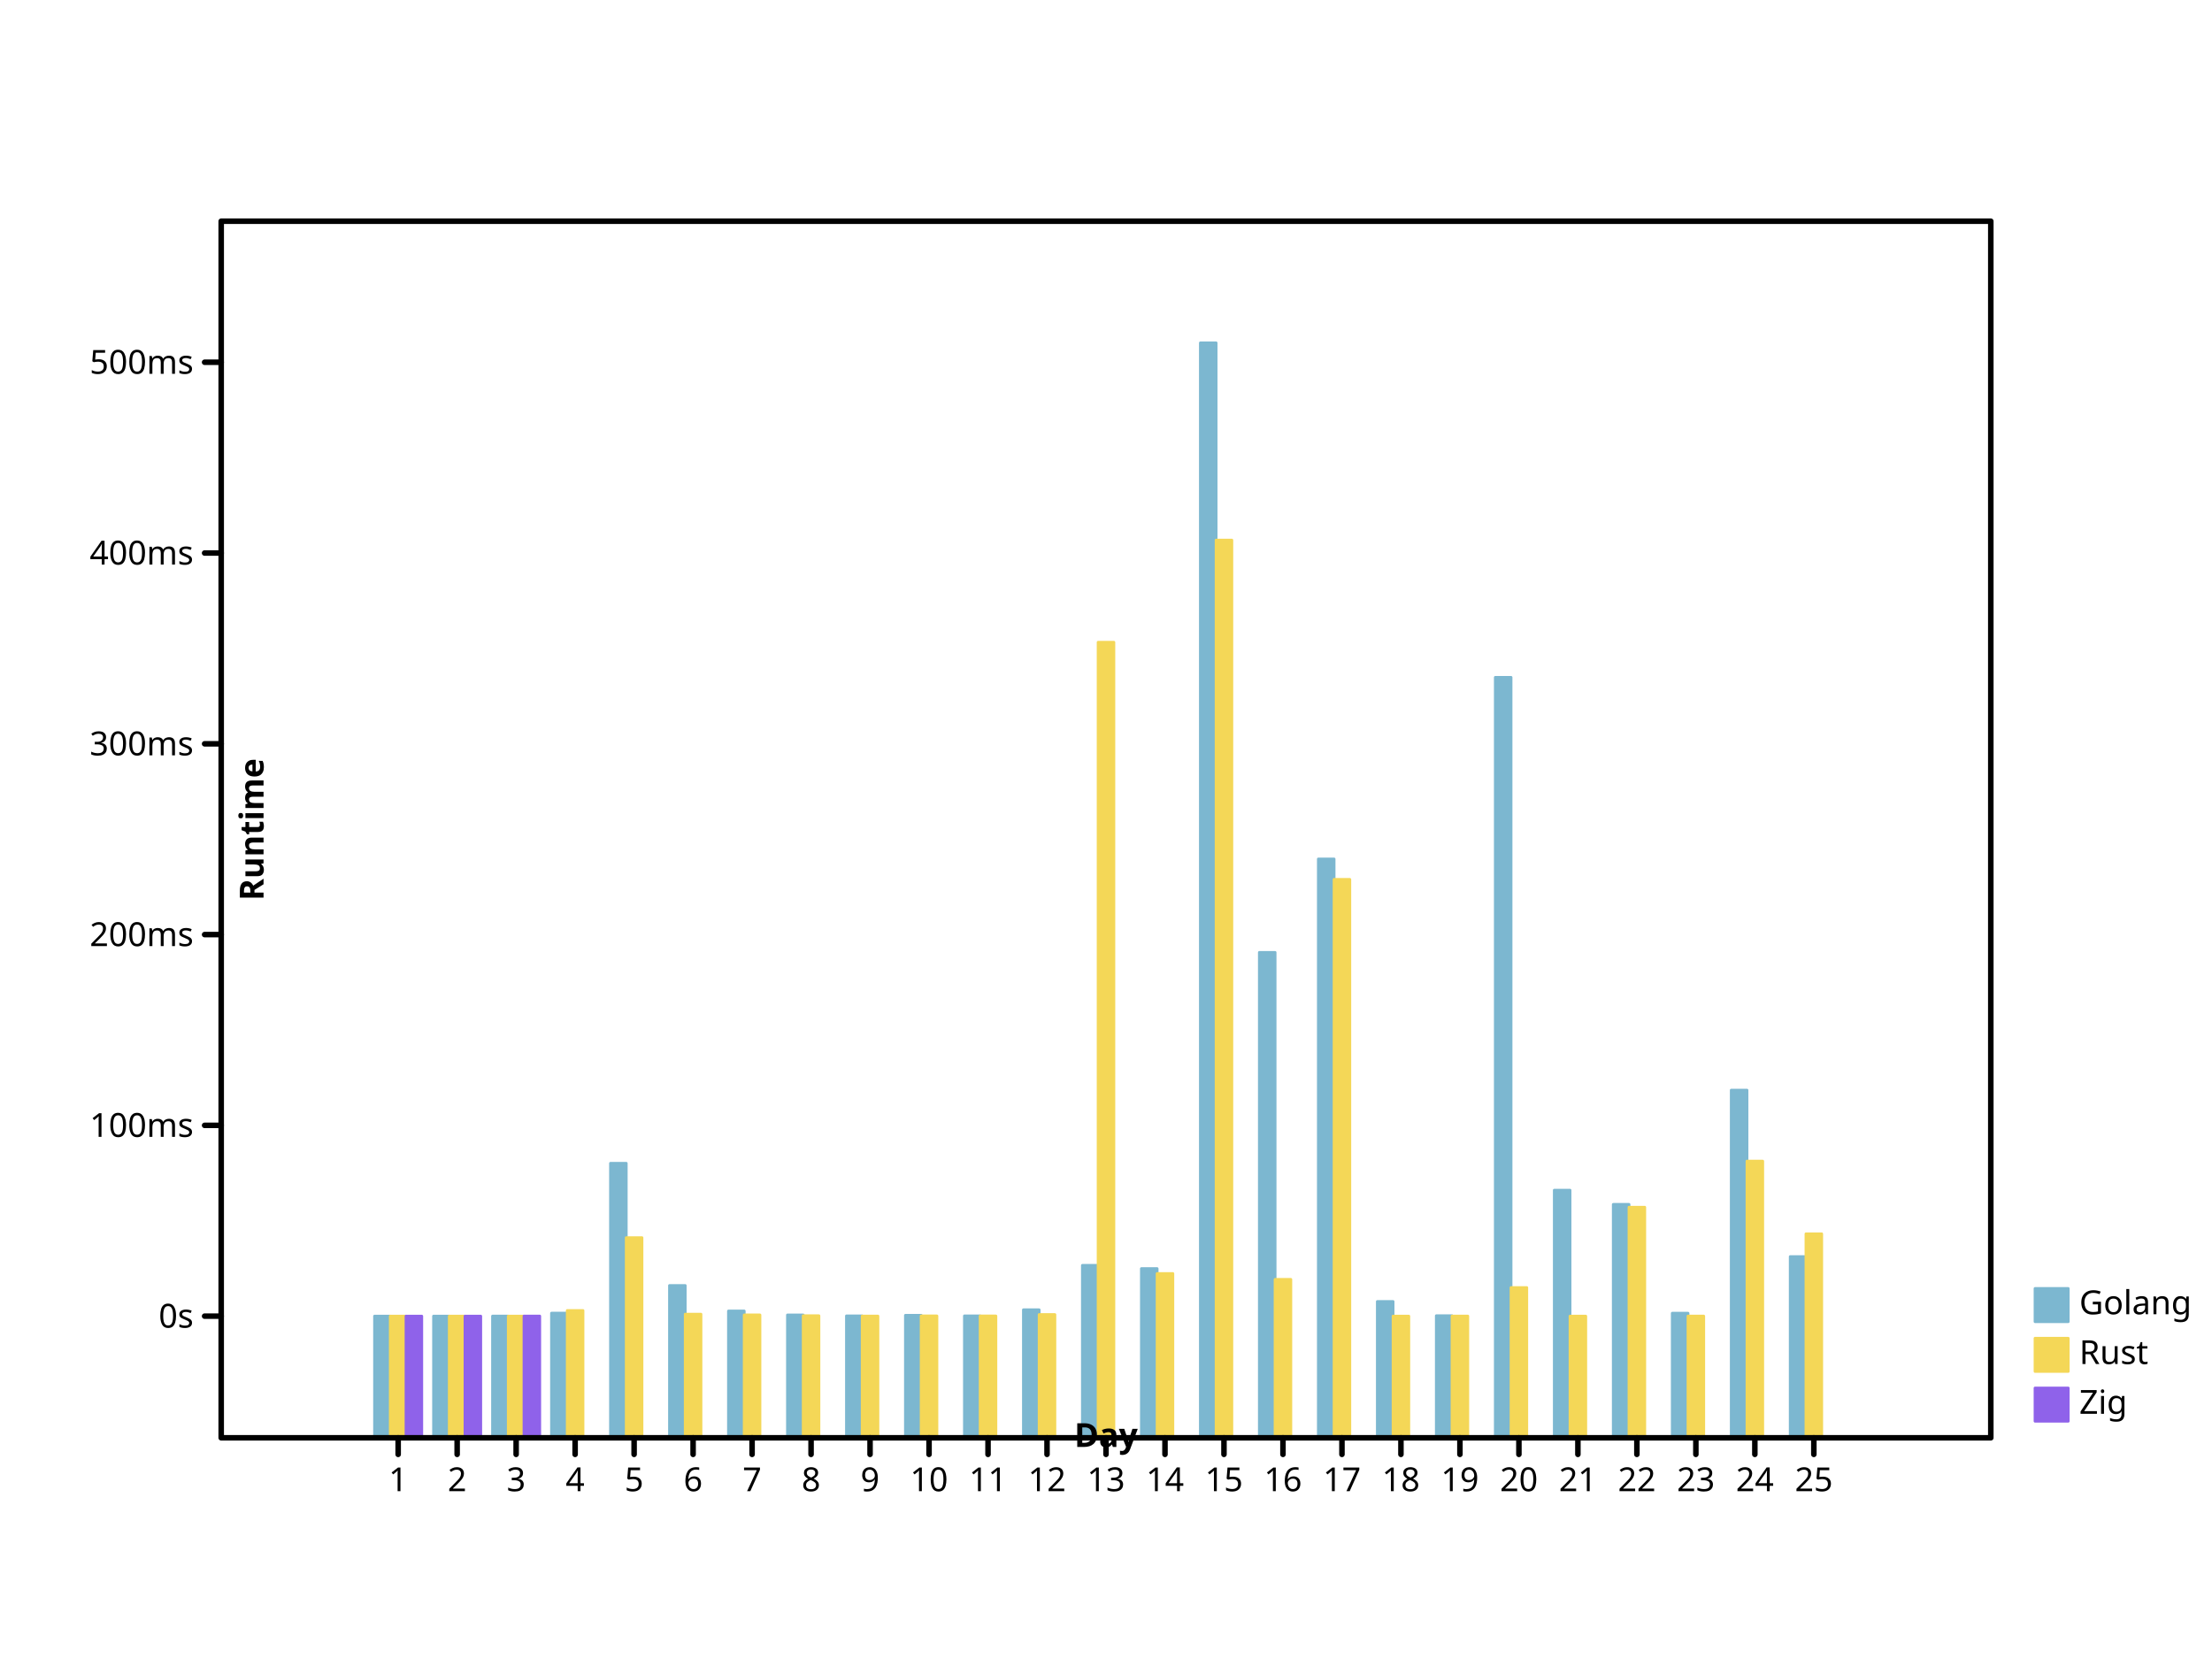
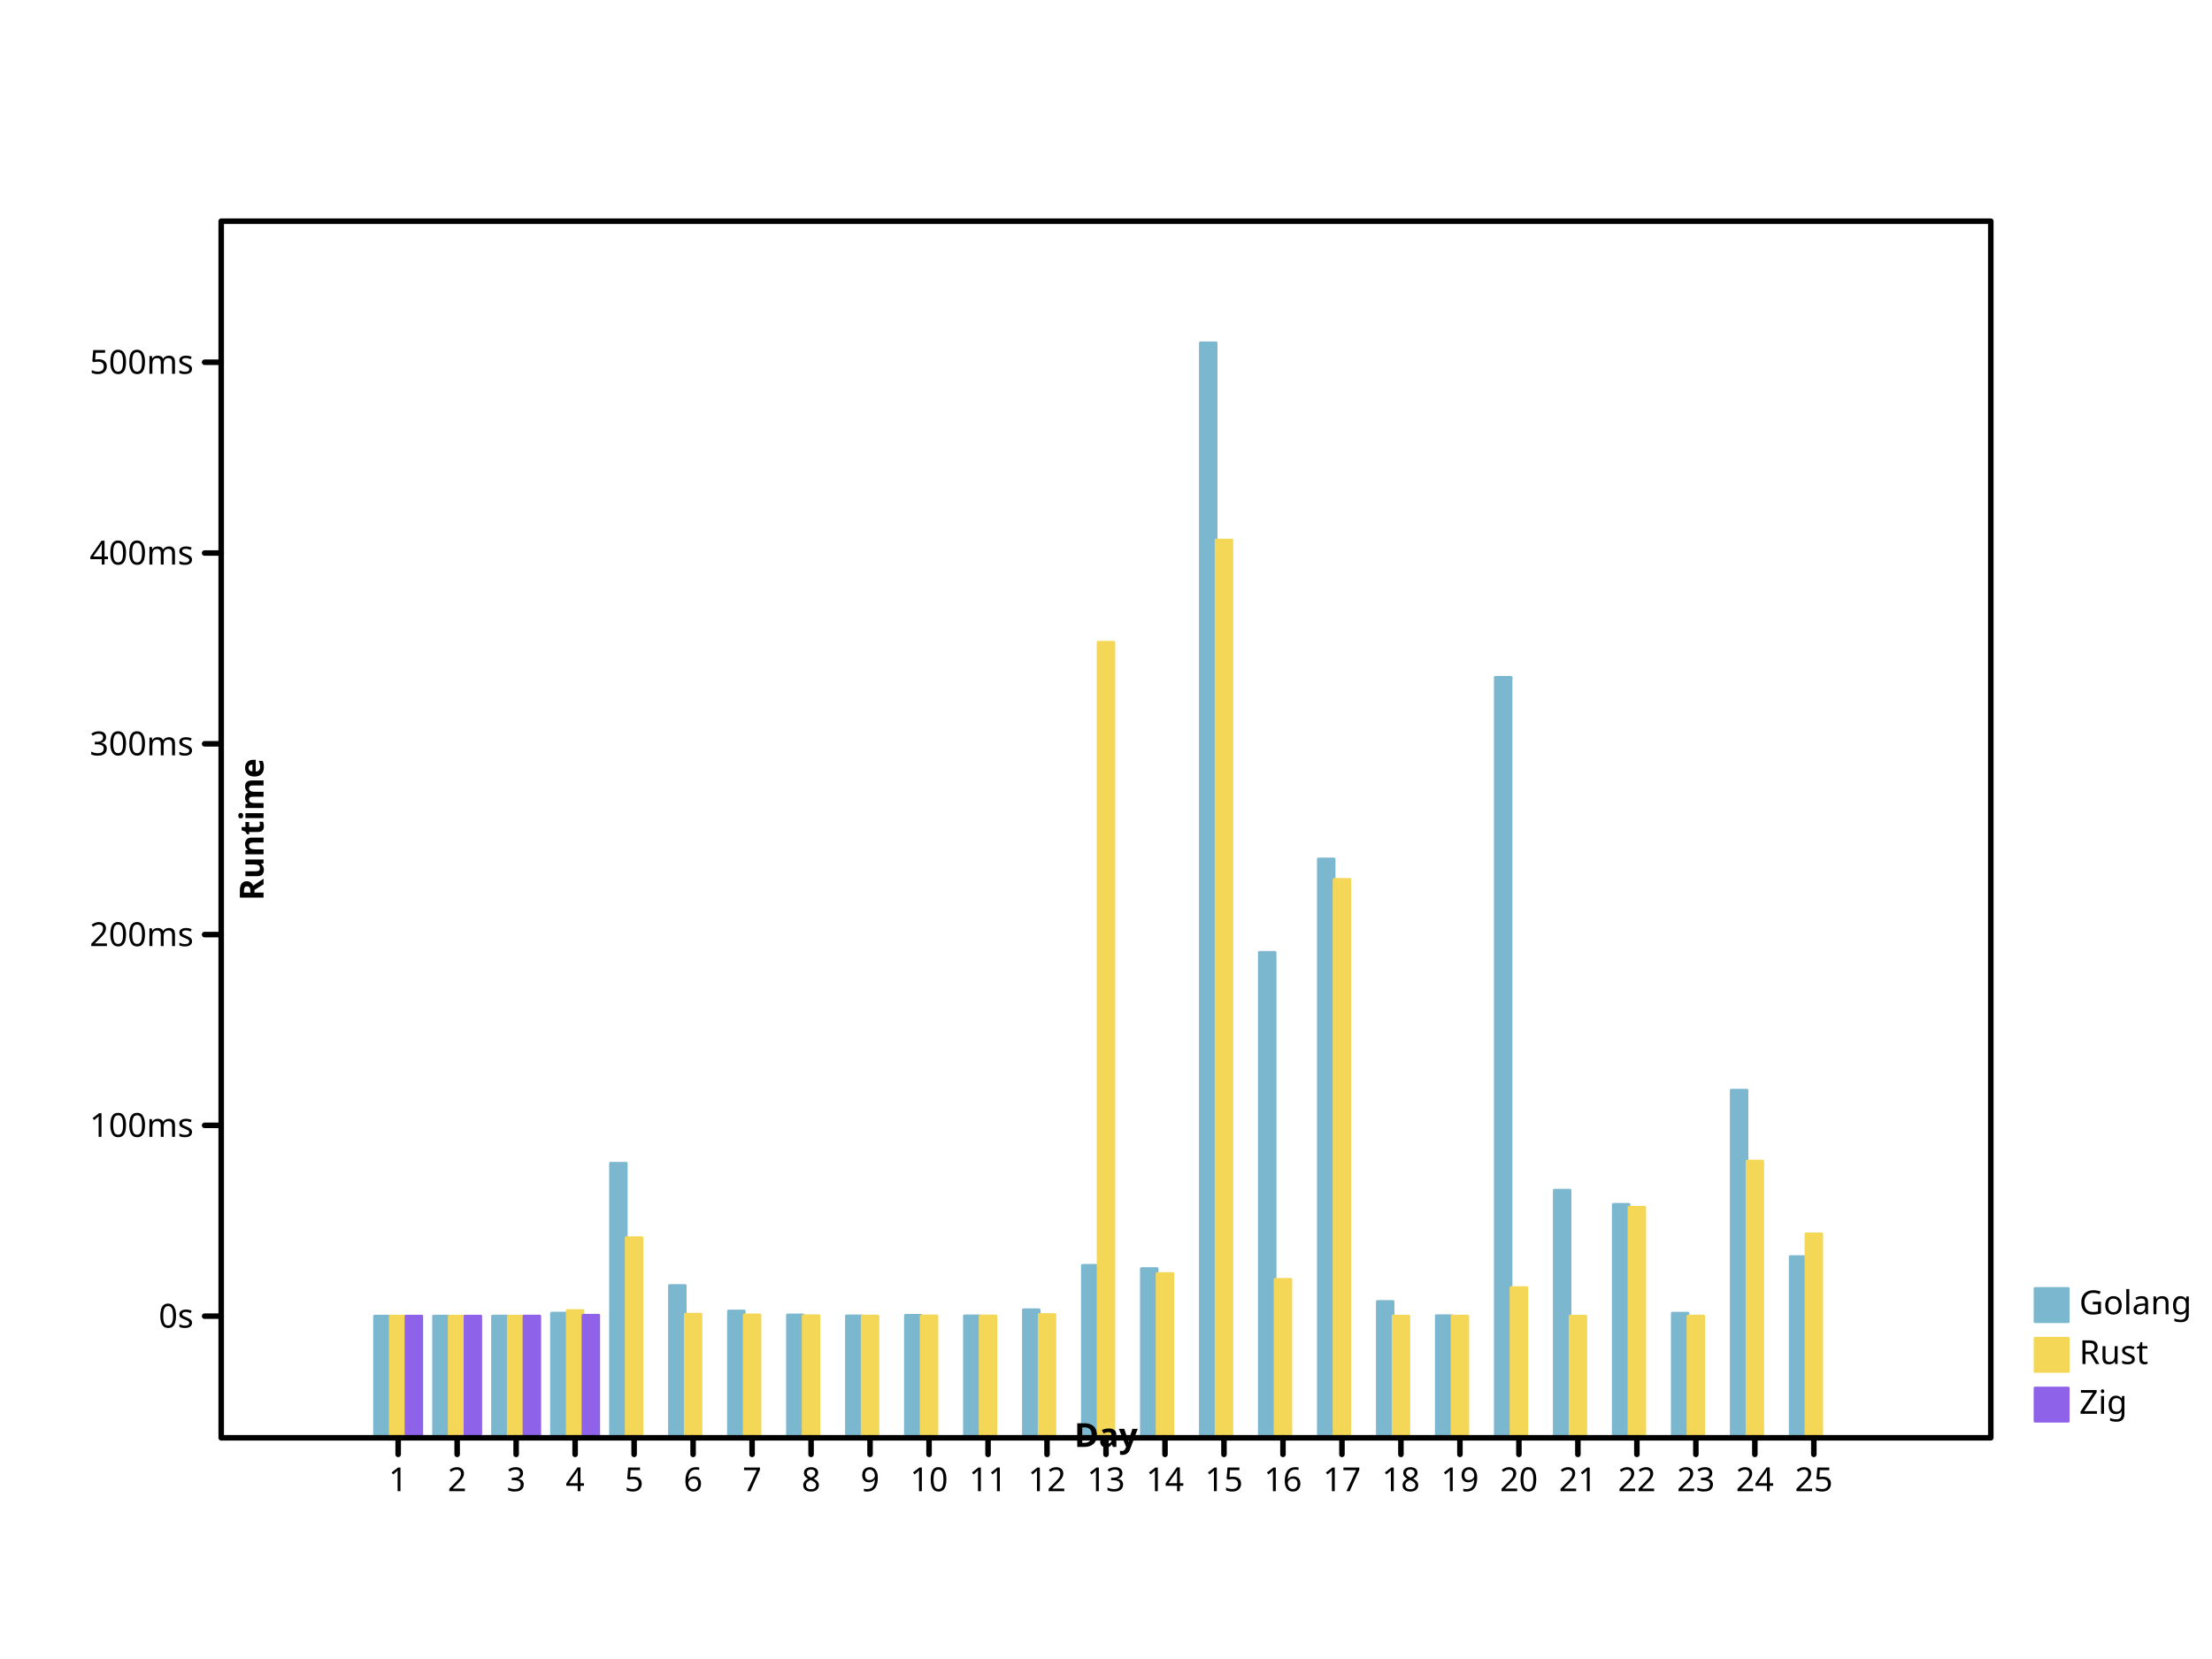
- <svg xmlns="http://www.w3.org/2000/svg" width="800" height="600" viewbox="0 0 800 600" preserveAspectRatio="xMidYMid meet">
+ <svg xmlns="http://www.w3.org/2000/svg" preserveAspectRatio="xMidYMid meet" width="800" height="600" viewbox="0 0 800 600">
  <defs>
-     <marker refX="5" refY="5" markerUnits="userSpaceOnUse" markerWidth="2%" markerHeight="2%" id="circle" viewBox="0 0 10 10 ">
-       <circle cy="5" r="3" fill="none" stroke="black" cx="5" />
+     <marker id="circle" viewBox="0 0 10 10 " refX="5" refY="5" markerUnits="userSpaceOnUse" markerWidth="2%" markerHeight="2%">
+       <circle fill="none" stroke="black" cx="5" cy="5" r="3" />
    </marker>
-     <marker id="filled-circle" viewBox="0 0 10 10 " refX="5" refY="5" markerUnits="userSpaceOnUse" markerWidth="2%" markerHeight="2%">
-       <circle fill="black" stroke="none" cx="5" cy="5" r="3" />
+     <marker markerUnits="userSpaceOnUse" markerWidth="2%" markerHeight="2%" id="filled-circle" viewBox="0 0 10 10 " refX="5" refY="5">
+       <circle stroke="none" cx="5" cy="5" r="3" fill="black" />
    </marker>
-     <marker viewBox="0 0 10 10 " refX="5" refY="5" markerUnits="userSpaceOnUse" markerWidth="2%" markerHeight="2%" id="square">
-       <rect height="6" fill="none" stroke="black" x="2" y="2" width="6" />
+     <marker markerWidth="2%" markerHeight="2%" id="square" viewBox="0 0 10 10 " refX="5" refY="5" markerUnits="userSpaceOnUse">
+       <rect x="2" y="2" width="6" height="6" fill="none" stroke="black" />
    </marker>
-     <marker markerWidth="2%" markerHeight="2%" id="filled-square" viewBox="0 0 10 10 " refX="5" refY="5" markerUnits="userSpaceOnUse">
-       <rect x="2" y="2" width="6" height="6" fill="black" stroke="none" />
+     <marker refX="5" refY="5" markerUnits="userSpaceOnUse" markerWidth="2%" markerHeight="2%" id="filled-square" viewBox="0 0 10 10 ">
+       <rect width="6" height="6" fill="black" stroke="none" x="2" y="2" />
    </marker>
  </defs>
-   <g fill="hsl(198, 47%, 65%)" stroke="hsl(198, 47%, 65%)" stroke-width="1px" stroke-linecap="round" stroke-linejoin="round" transform="translate(80 520 )scale(1 -1 )">
+   <g transform="translate(80 520 )scale(1 -1 )" fill="hsl(198, 47%, 65%)" stroke="hsl(198, 47%, 65%)" stroke-width="1px" stroke-linecap="round" stroke-linejoin="round">
    <rect y="0" width="5.688889e+00" height="4.400736e+01" vector-effect="non-scaling-stroke" x="5.546667e+01" />
-     <rect width="5.688889e+00" height="4.401183e+01" vector-effect="non-scaling-stroke" x="7.680000e+01" y="0" />
+     <rect height="4.401183e+01" vector-effect="non-scaling-stroke" x="7.680000e+01" y="0" width="5.688889e+00" />
    <rect height="4.401923e+01" vector-effect="non-scaling-stroke" x="9.813333e+01" y="0" width="5.688889e+00" />
    <rect width="5.688889e+00" height="4.508144e+01" vector-effect="non-scaling-stroke" x="1.194667e+02" y="0" />
-     <rect width="5.688889e+00" height="9.928605e+01" vector-effect="non-scaling-stroke" x="1.408000e+02" y="0" />
-     <rect width="5.688889e+00" height="5.507459e+01" vector-effect="non-scaling-stroke" x="1.621333e+02" y="0" />
+     <rect y="0" width="5.688889e+00" height="9.928605e+01" vector-effect="non-scaling-stroke" x="1.408000e+02" />
+     <rect x="1.621333e+02" y="0" width="5.688889e+00" height="5.507459e+01" vector-effect="non-scaling-stroke" />
    <rect height="4.585683e+01" vector-effect="non-scaling-stroke" x="1.834667e+02" y="0" width="5.688889e+00" />
-     <rect y="0" width="5.688889e+00" height="4.442582e+01" vector-effect="non-scaling-stroke" x="2.048000e+02" />
+     <rect x="2.048000e+02" y="0" width="5.688889e+00" height="4.442582e+01" vector-effect="non-scaling-stroke" />
    <rect y="0" width="5.688889e+00" height="4.408935e+01" vector-effect="non-scaling-stroke" x="2.261333e+02" />
-     <rect width="5.688889e+00" height="4.430096e+01" vector-effect="non-scaling-stroke" x="2.474667e+02" y="0" />
-     <rect vector-effect="non-scaling-stroke" x="2.688000e+02" y="0" width="5.688889e+00" height="4.409599e+01" />
-     <rect width="5.688889e+00" height="4.629729e+01" vector-effect="non-scaling-stroke" x="2.901333e+02" y="0" />
-     <rect width="5.688889e+00" height="6.236828e+01" vector-effect="non-scaling-stroke" x="3.114667e+02" y="0" />
-     <rect height="6.119932e+01" vector-effect="non-scaling-stroke" x="3.328000e+02" y="0" width="5.688889e+00" />
+     <rect vector-effect="non-scaling-stroke" x="2.474667e+02" y="0" width="5.688889e+00" height="4.430096e+01" />
+     <rect y="0" width="5.688889e+00" height="4.409599e+01" vector-effect="non-scaling-stroke" x="2.688000e+02" />
+     <rect x="2.901333e+02" y="0" width="5.688889e+00" height="4.629729e+01" vector-effect="non-scaling-stroke" />
+     <rect x="3.114667e+02" y="0" width="5.688889e+00" height="6.236828e+01" vector-effect="non-scaling-stroke" />
+     <rect x="3.328000e+02" y="0" width="5.688889e+00" height="6.119932e+01" vector-effect="non-scaling-stroke" />
    <rect y="0" width="5.688889e+00" height="396" vector-effect="non-scaling-stroke" x="3.541333e+02" />
-     <rect width="5.688889e+00" height="1.755511e+02" vector-effect="non-scaling-stroke" x="3.754667e+02" y="0" />
-     <rect x="3.968000e+02" y="0" width="5.688889e+00" height="2.093386e+02" vector-effect="non-scaling-stroke" />
-     <rect height="4.929113e+01" vector-effect="non-scaling-stroke" x="4.181333e+02" y="0" width="5.688889e+00" />
-     <rect width="5.688889e+00" height="4.414785e+01" vector-effect="non-scaling-stroke" x="4.394667e+02" y="0" />
-     <rect x="4.608000e+02" y="0" width="5.688889e+00" height="2.750261e+02" vector-effect="non-scaling-stroke" />
-     <rect height="8.955761e+01" vector-effect="non-scaling-stroke" x="4.821333e+02" y="0" width="5.688889e+00" />
-     <rect width="5.688889e+00" height="8.441713e+01" vector-effect="non-scaling-stroke" x="5.034667e+02" y="0" />
+     <rect vector-effect="non-scaling-stroke" x="3.754667e+02" y="0" width="5.688889e+00" height="1.755511e+02" />
+     <rect y="0" width="5.688889e+00" height="2.093386e+02" vector-effect="non-scaling-stroke" x="3.968000e+02" />
+     <rect width="5.688889e+00" height="4.929113e+01" vector-effect="non-scaling-stroke" x="4.181333e+02" y="0" />
+     <rect x="4.394667e+02" y="0" width="5.688889e+00" height="4.414785e+01" vector-effect="non-scaling-stroke" />
+     <rect height="2.750261e+02" vector-effect="non-scaling-stroke" x="4.608000e+02" y="0" width="5.688889e+00" />
+     <rect width="5.688889e+00" height="8.955761e+01" vector-effect="non-scaling-stroke" x="4.821333e+02" y="0" />
+     <rect height="8.441713e+01" vector-effect="non-scaling-stroke" x="5.034667e+02" y="0" width="5.688889e+00" />
    <rect height="4.506076e+01" vector-effect="non-scaling-stroke" x="5.248000e+02" y="0" width="5.688889e+00" />
-     <rect x="5.461333e+02" y="0" width="5.688889e+00" height="1.257323e+02" vector-effect="non-scaling-stroke" />
-     <rect y="0" width="5.688889e+00" height="6.553364e+01" vector-effect="non-scaling-stroke" x="5.674667e+02" />
+     <rect height="1.257323e+02" vector-effect="non-scaling-stroke" x="5.461333e+02" y="0" width="5.688889e+00" />
+     <rect vector-effect="non-scaling-stroke" x="5.674667e+02" y="0" width="5.688889e+00" height="6.553364e+01" />
  </g>
-   <g stroke="hsl(49, 88%, 65%)" stroke-width="1px" stroke-linecap="round" stroke-linejoin="round" transform="translate(80 520 )scale(1 -1 )" fill="hsl(49, 88%, 65%)">
-     <rect y="0" width="5.688889e+00" height="4.400485e+01" vector-effect="non-scaling-stroke" x="6.115556e+01" />
+   <g stroke-linejoin="round" transform="translate(80 520 )scale(1 -1 )" fill="hsl(49, 88%, 65%)" stroke="hsl(49, 88%, 65%)" stroke-width="1px" stroke-linecap="round">
+     <rect vector-effect="non-scaling-stroke" x="6.115556e+01" y="0" width="5.688889e+00" height="4.400485e+01" />
    <rect vector-effect="non-scaling-stroke" x="8.248889e+01" y="0" width="5.688889e+00" height="4.400601e+01" />
-     <rect y="0" width="5.688889e+00" height="4.400745e+01" vector-effect="non-scaling-stroke" x="1.038222e+02" />
-     <rect y="0" width="5.688889e+00" height="4.603197e+01" vector-effect="non-scaling-stroke" x="1.251556e+02" />
-     <rect vector-effect="non-scaling-stroke" x="1.464889e+02" y="0" width="5.688889e+00" height="7.238320e+01" />
+     <rect width="5.688889e+00" height="4.400745e+01" vector-effect="non-scaling-stroke" x="1.038222e+02" y="0" />
+     <rect vector-effect="non-scaling-stroke" x="1.251556e+02" y="0" width="5.688889e+00" height="4.603197e+01" />
+     <rect x="1.464889e+02" y="0" width="5.688889e+00" height="7.238320e+01" vector-effect="non-scaling-stroke" />
    <rect y="0" width="5.688889e+00" height="4.470749e+01" vector-effect="non-scaling-stroke" x="1.678222e+02" />
-     <rect width="5.688889e+00" height="4.443825e+01" vector-effect="non-scaling-stroke" x="1.891556e+02" y="0" />
-     <rect y="0" width="5.688889e+00" height="4.414230e+01" vector-effect="non-scaling-stroke" x="2.104889e+02" />
-     <rect height="4.403121e+01" vector-effect="non-scaling-stroke" x="2.318222e+02" y="0" width="5.688889e+00" />
-     <rect width="5.688889e+00" height="4.407840e+01" vector-effect="non-scaling-stroke" x="2.531556e+02" y="0" />
+     <rect height="4.443825e+01" vector-effect="non-scaling-stroke" x="1.891556e+02" y="0" width="5.688889e+00" />
+     <rect width="5.688889e+00" height="4.414230e+01" vector-effect="non-scaling-stroke" x="2.104889e+02" y="0" />
+     <rect x="2.318222e+02" y="0" width="5.688889e+00" height="4.403121e+01" vector-effect="non-scaling-stroke" />
+     <rect vector-effect="non-scaling-stroke" x="2.531556e+02" y="0" width="5.688889e+00" height="4.407840e+01" />
    <rect width="5.688889e+00" height="4.405680e+01" vector-effect="non-scaling-stroke" x="2.744889e+02" y="0" />
    <rect vector-effect="non-scaling-stroke" x="2.958222e+02" y="0" width="5.688889e+00" height="4.457193e+01" />
    <rect vector-effect="non-scaling-stroke" x="3.171556e+02" y="0" width="5.688889e+00" height="2.877209e+02" />
-     <rect vector-effect="non-scaling-stroke" x="3.384889e+02" y="0" width="5.688889e+00" height="5.940241e+01" />
-     <rect width="5.688889e+00" height="3.246641e+02" vector-effect="non-scaling-stroke" x="3.598222e+02" y="0" />
-     <rect vector-effect="non-scaling-stroke" x="3.811556e+02" y="0" width="5.688889e+00" height="5.728973e+01" />
-     <rect x="4.024889e+02" y="0" width="5.688889e+00" height="2.019584e+02" vector-effect="non-scaling-stroke" />
+     <rect x="3.384889e+02" y="0" width="5.688889e+00" height="5.940241e+01" vector-effect="non-scaling-stroke" />
+     <rect y="0" width="5.688889e+00" height="3.246641e+02" vector-effect="non-scaling-stroke" x="3.598222e+02" />
+     <rect width="5.688889e+00" height="5.728973e+01" vector-effect="non-scaling-stroke" x="3.811556e+02" y="0" />
+     <rect y="0" width="5.688889e+00" height="2.019584e+02" vector-effect="non-scaling-stroke" x="4.024889e+02" />
    <rect vector-effect="non-scaling-stroke" x="4.238222e+02" y="0" width="5.688889e+00" height="4.400814e+01" />
-     <rect height="4.402601e+01" vector-effect="non-scaling-stroke" x="4.451556e+02" y="0" width="5.688889e+00" />
-     <rect height="5.432953e+01" vector-effect="non-scaling-stroke" x="4.664889e+02" y="0" width="5.688889e+00" />
-     <rect x="4.878222e+02" y="0" width="5.688889e+00" height="4.400209e+01" vector-effect="non-scaling-stroke" />
+     <rect vector-effect="non-scaling-stroke" x="4.451556e+02" y="0" width="5.688889e+00" height="4.402601e+01" />
+     <rect x="4.664889e+02" y="0" width="5.688889e+00" height="5.432953e+01" vector-effect="non-scaling-stroke" />
+     <rect vector-effect="non-scaling-stroke" x="4.878222e+02" y="0" width="5.688889e+00" height="4.400209e+01" />
    <rect vector-effect="non-scaling-stroke" x="5.091556e+02" y="0" width="5.688889e+00" height="8.339240e+01" />
-     <rect height="4.401965e+01" vector-effect="non-scaling-stroke" x="5.304889e+02" y="0" width="5.688889e+00" />
-     <rect width="5.688889e+00" height="1.000582e+02" vector-effect="non-scaling-stroke" x="5.518222e+02" y="0" />
+     <rect x="5.304889e+02" y="0" width="5.688889e+00" height="4.401965e+01" vector-effect="non-scaling-stroke" />
+     <rect x="5.518222e+02" y="0" width="5.688889e+00" height="1.000582e+02" vector-effect="non-scaling-stroke" />
    <rect width="5.688889e+00" height="7.376762e+01" vector-effect="non-scaling-stroke" x="5.731556e+02" y="0" />
  </g>
-   <g stroke-width="1px" stroke-linecap="round" stroke-linejoin="round" transform="translate(80 520 )scale(1 -1 )" fill="hsl(260, 76%, 65%)" stroke="hsl(260, 76%, 65%)">
-     <rect width="5.688889e+00" height="4.400203e+01" vector-effect="non-scaling-stroke" x="6.684444e+01" y="0" />
-     <rect vector-effect="non-scaling-stroke" x="8.817778e+01" y="0" width="5.688889e+00" height="4.400262e+01" />
-     <rect vector-effect="non-scaling-stroke" x="1.095111e+02" y="0" width="5.688889e+00" height="4.403213e+01" />
+   <g stroke="hsl(260, 76%, 65%)" stroke-width="1px" stroke-linecap="round" stroke-linejoin="round" transform="translate(80 520 )scale(1 -1 )" fill="hsl(260, 76%, 65%)">
+     <rect y="0" width="5.688889e+00" height="4.400203e+01" vector-effect="non-scaling-stroke" x="6.684444e+01" />
+     <rect x="8.817778e+01" y="0" width="5.688889e+00" height="4.400262e+01" vector-effect="non-scaling-stroke" />
+     <rect x="1.095111e+02" y="0" width="5.688889e+00" height="4.403213e+01" vector-effect="non-scaling-stroke" />
+     <rect width="5.688889e+00" height="4.432983e+01" vector-effect="non-scaling-stroke" x="1.308444e+02" y="0" />
  </g>
-   <g text-anchor="start" stroke="hsl(198, 47%, 65%)" stroke-width="1px" font-family="sans-serif" stroke-linecap="round" stroke-linejoin="round" font-weight="normal" font-size="12px" font-style="normal" dominant-baseline="hanging" fill="hsl(198, 47%, 65%)">
-     <rect width="12" height="12" vector-effect="non-scaling-stroke" x="736" y="466" />
-     <g stroke="black" fill="black">
-       <text y="466" dominant-baseline="hanging" stroke="none" vector-effect="non-scaling-stroke" x="752">Golang</text>
+   <g fill="hsl(198, 47%, 65%)" stroke-linejoin="round" dominant-baseline="hanging" stroke-linecap="round" font-family="sans-serif" font-size="12px" font-style="normal" stroke="hsl(198, 47%, 65%)" stroke-width="1px" font-weight="normal" text-anchor="start">
+     <rect vector-effect="non-scaling-stroke" x="736" y="466" width="12" height="12" />
+     <g fill="black" stroke="black">
+       <text vector-effect="non-scaling-stroke" x="752" y="466" dominant-baseline="hanging" stroke="none">Golang</text>
    </g>
-     <g stroke-width="1px" stroke-linecap="round" stroke-linejoin="round" text-anchor="start" font-family="sans-serif" dominant-baseline="hanging" stroke="hsl(49, 88%, 65%)" font-weight="normal" fill="hsl(49, 88%, 65%)" font-size="12px" font-style="normal">
-       <rect x="736" y="484" width="12" height="12" vector-effect="non-scaling-stroke" />
+     <g dominant-baseline="hanging" font-weight="normal" text-anchor="start" stroke-linecap="round" font-family="sans-serif" stroke-width="1px" stroke-linejoin="round" fill="hsl(49, 88%, 65%)" stroke="hsl(49, 88%, 65%)" font-size="12px" font-style="normal">
+       <rect height="12" vector-effect="non-scaling-stroke" x="736" y="484" width="12" />
      <g fill="black" stroke="black">
-         <text stroke="none" vector-effect="non-scaling-stroke" x="752" y="484" dominant-baseline="hanging">Rust</text>
+         <text x="752" y="484" dominant-baseline="hanging" stroke="none" vector-effect="non-scaling-stroke">Rust</text>
      </g>
-       <g stroke-width="1px" fill="hsl(260, 76%, 65%)" stroke-linejoin="round" stroke="hsl(260, 76%, 65%)" stroke-linecap="round" font-style="normal" dominant-baseline="hanging" font-family="sans-serif" font-size="12px" font-weight="normal" text-anchor="start">
-         <rect height="12" vector-effect="non-scaling-stroke" x="736" y="502" width="12" />
-         <g fill="black" stroke="black">
-           <text stroke="none" vector-effect="non-scaling-stroke" x="752" y="502" dominant-baseline="hanging">Zig</text>
-           <g fill="none" text-anchor="start" stroke-linecap="round" stroke-linejoin="round" font-family="sans-serif" font-style="normal" font-weight="normal" font-size="12px" dominant-baseline="hanging" stroke-width="2px">
-             <rect vector-effect="non-scaling-stroke" x="80" y="80" width="640" height="440" />
+       <g stroke="hsl(260, 76%, 65%)" font-family="sans-serif" font-style="normal" font-weight="normal" text-anchor="start" dominant-baseline="hanging" fill="hsl(260, 76%, 65%)" stroke-width="1px" stroke-linejoin="round" stroke-linecap="round" font-size="12px">
+         <rect width="12" height="12" vector-effect="non-scaling-stroke" x="736" y="502" />
+         <g stroke="black" fill="black">
+           <text y="502" dominant-baseline="hanging" stroke="none" vector-effect="non-scaling-stroke" x="752">Zig</text>
+           <g dominant-baseline="hanging" font-style="normal" font-family="sans-serif" stroke-width="2px" text-anchor="start" fill="none" stroke-linecap="round" font-size="12px" font-weight="normal" stroke-linejoin="round">
+             <rect x="80" y="80" width="640" height="440" vector-effect="non-scaling-stroke" />
          </g>
-           <g stroke-linejoin="round" fill="none" font-family="sans-serif" font-style="normal" transform="translate(80 520 )scale(1 -1 )" stroke="black" stroke-width="2px" stroke-linecap="round" dominant-baseline="hanging" font-weight="normal" text-anchor="start" font-size="12px">
+           <g stroke-linejoin="round" dominant-baseline="hanging" transform="translate(80 520 )scale(1 -1 )" font-family="sans-serif" fill="none" stroke-width="2px" stroke="black" stroke-linecap="round" font-size="12px" font-style="normal" font-weight="normal" text-anchor="start">
            <path vector-effect="non-scaling-stroke" d="M64,0 L64,-6 M8.533333e+01,0 L8.533333e+01,-6 M1.066667e+02,0 L1.066667e+02,-6 M128,0 L128,-6 M1.493333e+02,0 L1.493333e+02,-6 M1.706667e+02,0 L1.706667e+02,-6 M192,0 L192,-6 M2.133333e+02,0 L2.133333e+02,-6 M2.346667e+02,0 L2.346667e+02,-6 M256,0 L256,-6 M2.773333e+02,0 L2.773333e+02,-6 M2.986667e+02,0 L2.986667e+02,-6 M320,0 L320,-6 M3.413333e+02,0 L3.413333e+02,-6 M3.626667e+02,0 L3.626667e+02,-6 M384,0 L384,-6 M4.053333e+02,0 L4.053333e+02,-6 M4.266667e+02,0 L4.266667e+02,-6 M448,0 L448,-6 M4.693333e+02,0 L4.693333e+02,-6 M4.906667e+02,0 L4.906667e+02,-6 M512,0 L512,-6 M5.333333e+02,0 L5.333333e+02,-6 M5.546667e+02,0 L5.546667e+02,-6 M576,0 L576,-6 " />
          </g>
-           <g text-anchor="middle" transform="translate(80 520 )scale(1 1 )" stroke="black" font-family="sans-serif" font-size="12px" font-style="normal" dominant-baseline="hanging" stroke-width="2px" stroke-linecap="round" stroke-linejoin="round" font-weight="normal" fill="black">
-             <text dominant-baseline="hanging" stroke="none" vector-effect="non-scaling-stroke" x="64" y="10">1</text>
-             <text dominant-baseline="hanging" stroke="none" vector-effect="non-scaling-stroke" x="8.533333e+01" y="10">2</text>
-             <text x="1.066667e+02" y="10" dominant-baseline="hanging" stroke="none" vector-effect="non-scaling-stroke">3</text>
-             <text stroke="none" vector-effect="non-scaling-stroke" x="128" y="10" dominant-baseline="hanging">4</text>
-             <text y="10" dominant-baseline="hanging" stroke="none" vector-effect="non-scaling-stroke" x="1.493333e+02">5</text>
-             <text stroke="none" vector-effect="non-scaling-stroke" x="1.706667e+02" y="10" dominant-baseline="hanging">6</text>
-             <text stroke="none" vector-effect="non-scaling-stroke" x="192" y="10" dominant-baseline="hanging">7</text>
-             <text stroke="none" vector-effect="non-scaling-stroke" x="2.133333e+02" y="10" dominant-baseline="hanging">8</text>
-             <text dominant-baseline="hanging" stroke="none" vector-effect="non-scaling-stroke" x="2.346667e+02" y="10">9</text>
-             <text stroke="none" vector-effect="non-scaling-stroke" x="256" y="10" dominant-baseline="hanging">10</text>
-             <text x="2.773333e+02" y="10" dominant-baseline="hanging" stroke="none" vector-effect="non-scaling-stroke">11</text>
-             <text y="10" dominant-baseline="hanging" stroke="none" vector-effect="non-scaling-stroke" x="2.986667e+02">12</text>
-             <text vector-effect="non-scaling-stroke" x="320" y="10" dominant-baseline="hanging" stroke="none">13</text>
-             <text y="10" dominant-baseline="hanging" stroke="none" vector-effect="non-scaling-stroke" x="3.413333e+02">14</text>
-             <text x="3.626667e+02" y="10" dominant-baseline="hanging" stroke="none" vector-effect="non-scaling-stroke">15</text>
-             <text stroke="none" vector-effect="non-scaling-stroke" x="384" y="10" dominant-baseline="hanging">16</text>
+           <g stroke-width="2px" stroke-linejoin="round" font-family="sans-serif" text-anchor="middle" transform="translate(80 520 )scale(1 1 )" stroke-linecap="round" stroke="black" fill="black" font-size="12px" font-style="normal" font-weight="normal" dominant-baseline="hanging">
+             <text stroke="none" vector-effect="non-scaling-stroke" x="64" y="10" dominant-baseline="hanging">1</text>
+             <text vector-effect="non-scaling-stroke" x="8.533333e+01" y="10" dominant-baseline="hanging" stroke="none">2</text>
+             <text stroke="none" vector-effect="non-scaling-stroke" x="1.066667e+02" y="10" dominant-baseline="hanging">3</text>
+             <text dominant-baseline="hanging" stroke="none" vector-effect="non-scaling-stroke" x="128" y="10">4</text>
+             <text stroke="none" vector-effect="non-scaling-stroke" x="1.493333e+02" y="10" dominant-baseline="hanging">5</text>
+             <text y="10" dominant-baseline="hanging" stroke="none" vector-effect="non-scaling-stroke" x="1.706667e+02">6</text>
+             <text dominant-baseline="hanging" stroke="none" vector-effect="non-scaling-stroke" x="192" y="10">7</text>
+             <text dominant-baseline="hanging" stroke="none" vector-effect="non-scaling-stroke" x="2.133333e+02" y="10">8</text>
+             <text y="10" dominant-baseline="hanging" stroke="none" vector-effect="non-scaling-stroke" x="2.346667e+02">9</text>
+             <text dominant-baseline="hanging" stroke="none" vector-effect="non-scaling-stroke" x="256" y="10">10</text>
+             <text y="10" dominant-baseline="hanging" stroke="none" vector-effect="non-scaling-stroke" x="2.773333e+02">11</text>
+             <text dominant-baseline="hanging" stroke="none" vector-effect="non-scaling-stroke" x="2.986667e+02" y="10">12</text>
+             <text y="10" dominant-baseline="hanging" stroke="none" vector-effect="non-scaling-stroke" x="320">13</text>
+             <text dominant-baseline="hanging" stroke="none" vector-effect="non-scaling-stroke" x="3.413333e+02" y="10">14</text>
+             <text dominant-baseline="hanging" stroke="none" vector-effect="non-scaling-stroke" x="3.626667e+02" y="10">15</text>
+             <text x="384" y="10" dominant-baseline="hanging" stroke="none" vector-effect="non-scaling-stroke">16</text>
            <text dominant-baseline="hanging" stroke="none" vector-effect="non-scaling-stroke" x="4.053333e+02" y="10">17</text>
-             <text stroke="none" vector-effect="non-scaling-stroke" x="4.266667e+02" y="10" dominant-baseline="hanging">18</text>
+             <text dominant-baseline="hanging" stroke="none" vector-effect="non-scaling-stroke" x="4.266667e+02" y="10">18</text>
            <text stroke="none" vector-effect="non-scaling-stroke" x="448" y="10" dominant-baseline="hanging">19</text>
-             <text stroke="none" vector-effect="non-scaling-stroke" x="4.693333e+02" y="10" dominant-baseline="hanging">20</text>
-             <text dominant-baseline="hanging" stroke="none" vector-effect="non-scaling-stroke" x="4.906667e+02" y="10">21</text>
+             <text dominant-baseline="hanging" stroke="none" vector-effect="non-scaling-stroke" x="4.693333e+02" y="10">20</text>
+             <text stroke="none" vector-effect="non-scaling-stroke" x="4.906667e+02" y="10" dominant-baseline="hanging">21</text>
            <text stroke="none" vector-effect="non-scaling-stroke" x="512" y="10" dominant-baseline="hanging">22</text>
            <text stroke="none" vector-effect="non-scaling-stroke" x="5.333333e+02" y="10" dominant-baseline="hanging">23</text>
-             <text x="5.546667e+02" y="10" dominant-baseline="hanging" stroke="none" vector-effect="non-scaling-stroke">24</text>
-             <text stroke="none" vector-effect="non-scaling-stroke" x="576" y="10" dominant-baseline="hanging">25</text>
+             <text y="10" dominant-baseline="hanging" stroke="none" vector-effect="non-scaling-stroke" x="5.546667e+02">24</text>
+             <text dominant-baseline="hanging" stroke="none" vector-effect="non-scaling-stroke" x="576" y="10">25</text>
          </g>
-           <g font-family="sans-serif" stroke-linecap="round" font-weight="bold" stroke="black" fill="black" font-style="normal" dominant-baseline="baseline" stroke-linejoin="round" text-anchor="middle" transform="translate(80 520 )scale(1 1 )rotate(0 0 0 )" stroke-width="2px" font-size="12px">
-             <text dominant-baseline="baseline" stroke="none" vector-effect="non-scaling-stroke" x="320" y="-6">Day</text>
+           <g stroke-linejoin="round" fill="black" font-family="sans-serif" font-size="12px" font-weight="bold" dominant-baseline="baseline" stroke-width="2px" font-style="normal" text-anchor="middle" transform="translate(80 520 )scale(1 1 )rotate(0 0 0 )" stroke-linecap="round" stroke="black">
+             <text stroke="none" vector-effect="non-scaling-stroke" x="320" y="-6" dominant-baseline="baseline">Day</text>
          </g>
-           <g font-size="12px" dominant-baseline="baseline" text-anchor="middle" stroke-linejoin="round" font-weight="bold" transform="translate(80 520 )scale(1 -1 )" font-family="sans-serif" font-style="normal" fill="black" stroke-width="2px" stroke-linecap="round" stroke="black">
+           <g font-style="normal" font-weight="bold" transform="translate(80 520 )scale(1 -1 )" stroke-linecap="round" fill="black" stroke-linejoin="round" stroke="black" font-size="12px" text-anchor="middle" dominant-baseline="baseline" font-family="sans-serif" stroke-width="2px">
            <path vector-effect="non-scaling-stroke" d="M0,44 L-6,44 M0,1.129973e+02 L-6,1.129973e+02 M0,1.819945e+02 L-6,1.819945e+02 M0,2.509918e+02 L-6,2.509918e+02 M0,3.199891e+02 L-6,3.199891e+02 M0,3.889863e+02 L-6,3.889863e+02 " />
          </g>
-           <g stroke-linejoin="round" stroke="black" stroke-width="2px" stroke-linecap="round" font-style="normal" font-size="12px" font-weight="normal" text-anchor="end" transform="translate(80 520 )scale(1 1 )" dominant-baseline="middle" fill="black" font-family="sans-serif">
-             <text x="-10" y="-44" dominant-baseline="middle" stroke="none" vector-effect="non-scaling-stroke">0s</text>
+           <g font-weight="normal" text-anchor="end" transform="translate(80 520 )scale(1 1 )" fill="black" stroke-width="2px" stroke-linejoin="round" stroke-linecap="round" font-family="sans-serif" font-size="12px" font-style="normal" dominant-baseline="middle" stroke="black">
+             <text stroke="none" vector-effect="non-scaling-stroke" x="-10" y="-44" dominant-baseline="middle">0s</text>
            <text y="-1.129973e+02" dominant-baseline="middle" stroke="none" vector-effect="non-scaling-stroke" x="-10">100ms</text>
-             <text y="-1.819945e+02" dominant-baseline="middle" stroke="none" vector-effect="non-scaling-stroke" x="-10">200ms</text>
-             <text x="-10" y="-2.509918e+02" dominant-baseline="middle" stroke="none" vector-effect="non-scaling-stroke">300ms</text>
-             <text stroke="none" vector-effect="non-scaling-stroke" x="-10" y="-3.199891e+02" dominant-baseline="middle">400ms</text>
-             <text stroke="none" vector-effect="non-scaling-stroke" x="-10" y="-3.889863e+02" dominant-baseline="middle">500ms</text>
+             <text vector-effect="non-scaling-stroke" x="-10" y="-1.819945e+02" dominant-baseline="middle" stroke="none">200ms</text>
+             <text vector-effect="non-scaling-stroke" x="-10" y="-2.509918e+02" dominant-baseline="middle" stroke="none">300ms</text>
+             <text x="-10" y="-3.199891e+02" dominant-baseline="middle" stroke="none" vector-effect="non-scaling-stroke">400ms</text>
+             <text x="-10" y="-3.889863e+02" dominant-baseline="middle" stroke="none" vector-effect="non-scaling-stroke">500ms</text>
          </g>
-           <g text-anchor="middle" font-size="12px" font-weight="bold" transform="translate(80 520 )scale(1 1 )rotate(-90 0 0 )" fill="black" font-family="sans-serif" stroke="black" stroke-width="2px" stroke-linecap="round" stroke-linejoin="round" font-style="normal" dominant-baseline="hanging">
-             <text stroke="none" vector-effect="non-scaling-stroke" x="220" y="6" dominant-baseline="hanging">Runtime</text>
+           <g stroke-width="2px" stroke-linejoin="round" font-size="12px" font-style="normal" font-weight="bold" fill="black" dominant-baseline="hanging" stroke="black" transform="translate(80 520 )scale(1 1 )rotate(-90 0 0 )" stroke-linecap="round" font-family="sans-serif" text-anchor="middle">
+             <text vector-effect="non-scaling-stroke" x="220" y="6" dominant-baseline="hanging" stroke="none">Runtime</text>
          </g>
        </g>
      </g>
    </g>
  </g>
</svg>
